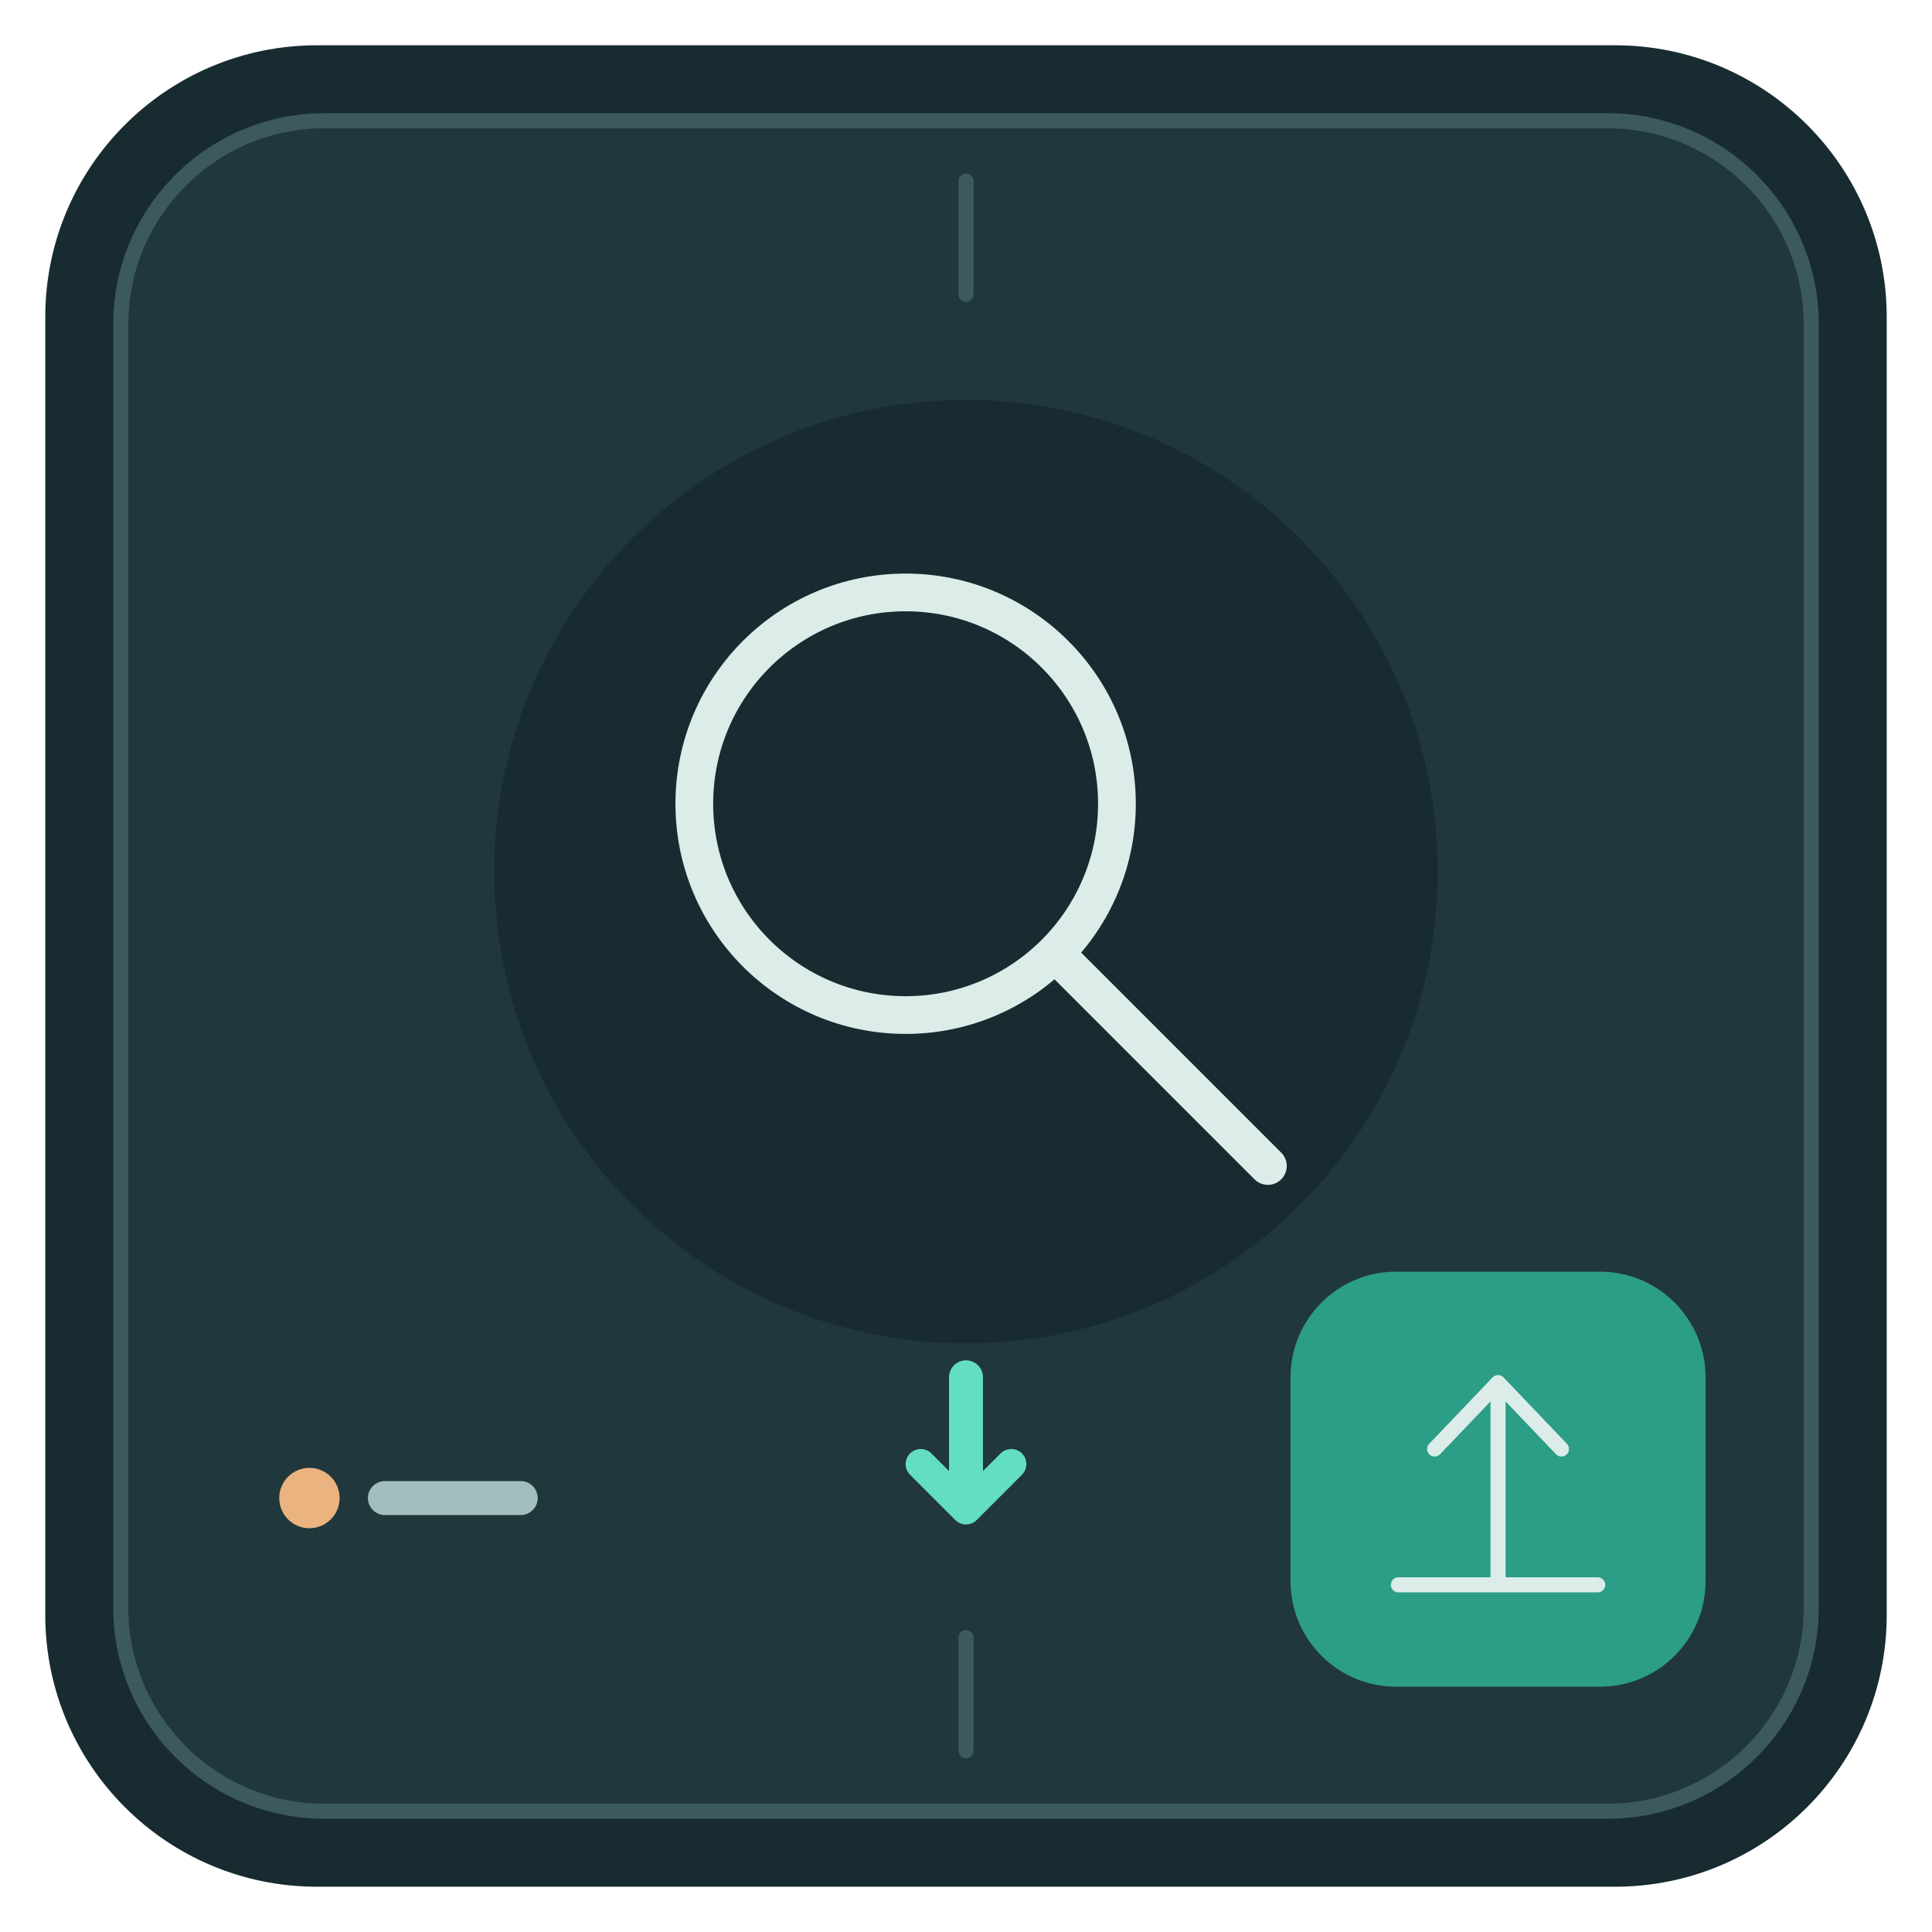
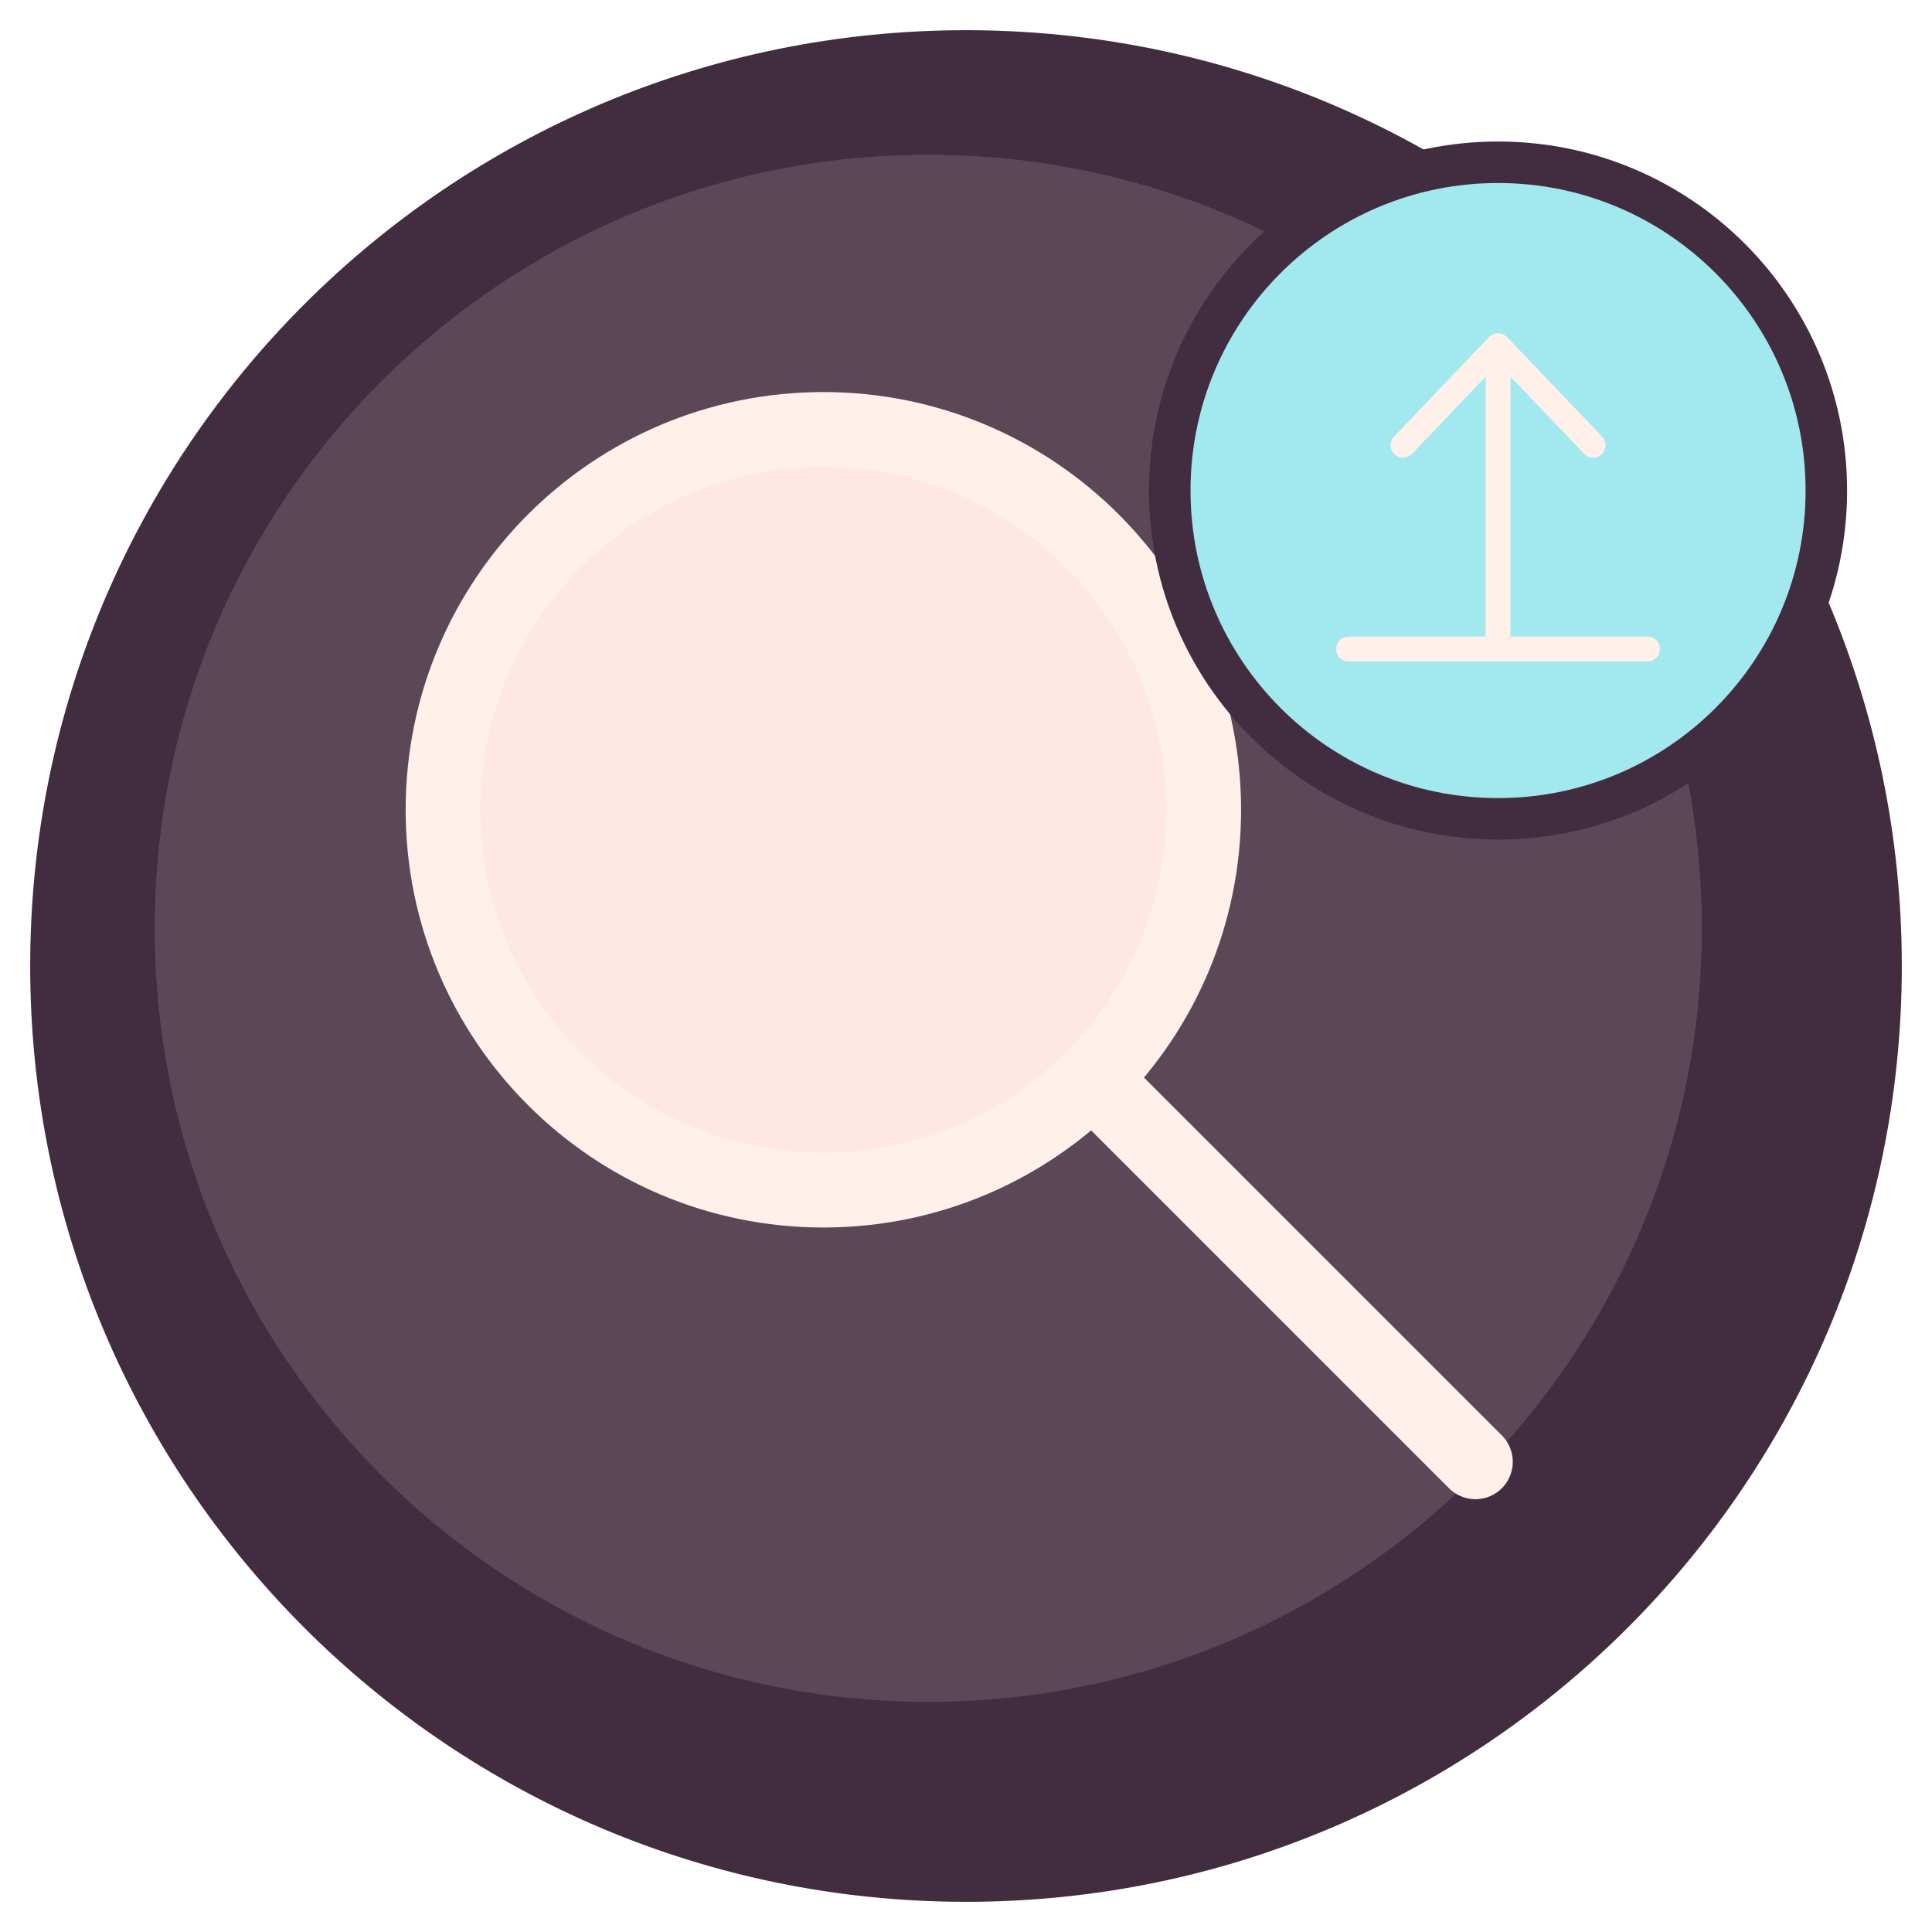
<svg xmlns="http://www.w3.org/2000/svg" viewBox="0 0 512 512" role="img" aria-labelledby="title description">
-   <rect x="12" y="12" width="488" height="488" rx="72" fill="#172B30" />
-   <rect x="32" y="32" width="448" height="448" rx="54" fill="#20373C" stroke="#3C5960" stroke-width="4" />
-   <path d="M256 48v30M256 434v30" stroke="#3C5960" stroke-width="4" stroke-linecap="round" />
-   <circle cx="256" cy="231" r="125" fill="#172B30" />
-   <g transform="translate(156 131) scale(2.00)" fill="none" stroke="#DBECE9" stroke-width="5" stroke-linecap="round" stroke-linejoin="round">
-     <circle cx="42" cy="41" r="28" />
+   <circle cx="256" cy="256" r="248" fill="#422D40" />
+   <circle cx="246" cy="246" r="205" fill="#FFE8E3" opacity=".14" />
+   <g transform="translate(67 67) scale(3.60)" fill="none" stroke="#FFF0E9" stroke-width="5.5" stroke-linecap="round" stroke-linejoin="round">
+     <circle fill="#FFE8E3" cx="42" cy="41" r="28" />
    <path d="m63 62 27 27" />
  </g>
-   <path d="M256 365v34" stroke="#63DDC4" stroke-width="9" stroke-linecap="round" />
-   <path d="m244 388 12 12 12-12" fill="none" stroke="#63DDC4" stroke-width="8" stroke-linecap="round" stroke-linejoin="round" />
-   <rect x="342" y="337" width="110" height="110" rx="28" fill="#2C9D87" />
-   <g transform="translate(357 352) scale(0.80)" fill="none" stroke="#DBECE9" stroke-width="5" stroke-linecap="round" stroke-linejoin="round">
+   <circle cx="397" cy="130" r="87" fill="#A2E8EF" stroke="#422D40" stroke-width="11" />
+   <g transform="translate(337 70) scale(1.20)" fill="none" stroke="#FFF0E9" stroke-width="5.5" stroke-linecap="round" stroke-linejoin="round">
    <path d="M50 84V18m-21 22 21-22 21 22M17 85h66" />
  </g>
-   <circle cx="82" cy="397" r="8" fill="#EAB37F" />
-   <path d="M102 397h36" stroke="#A3BFBD" stroke-width="9" stroke-linecap="round" />
</svg>
